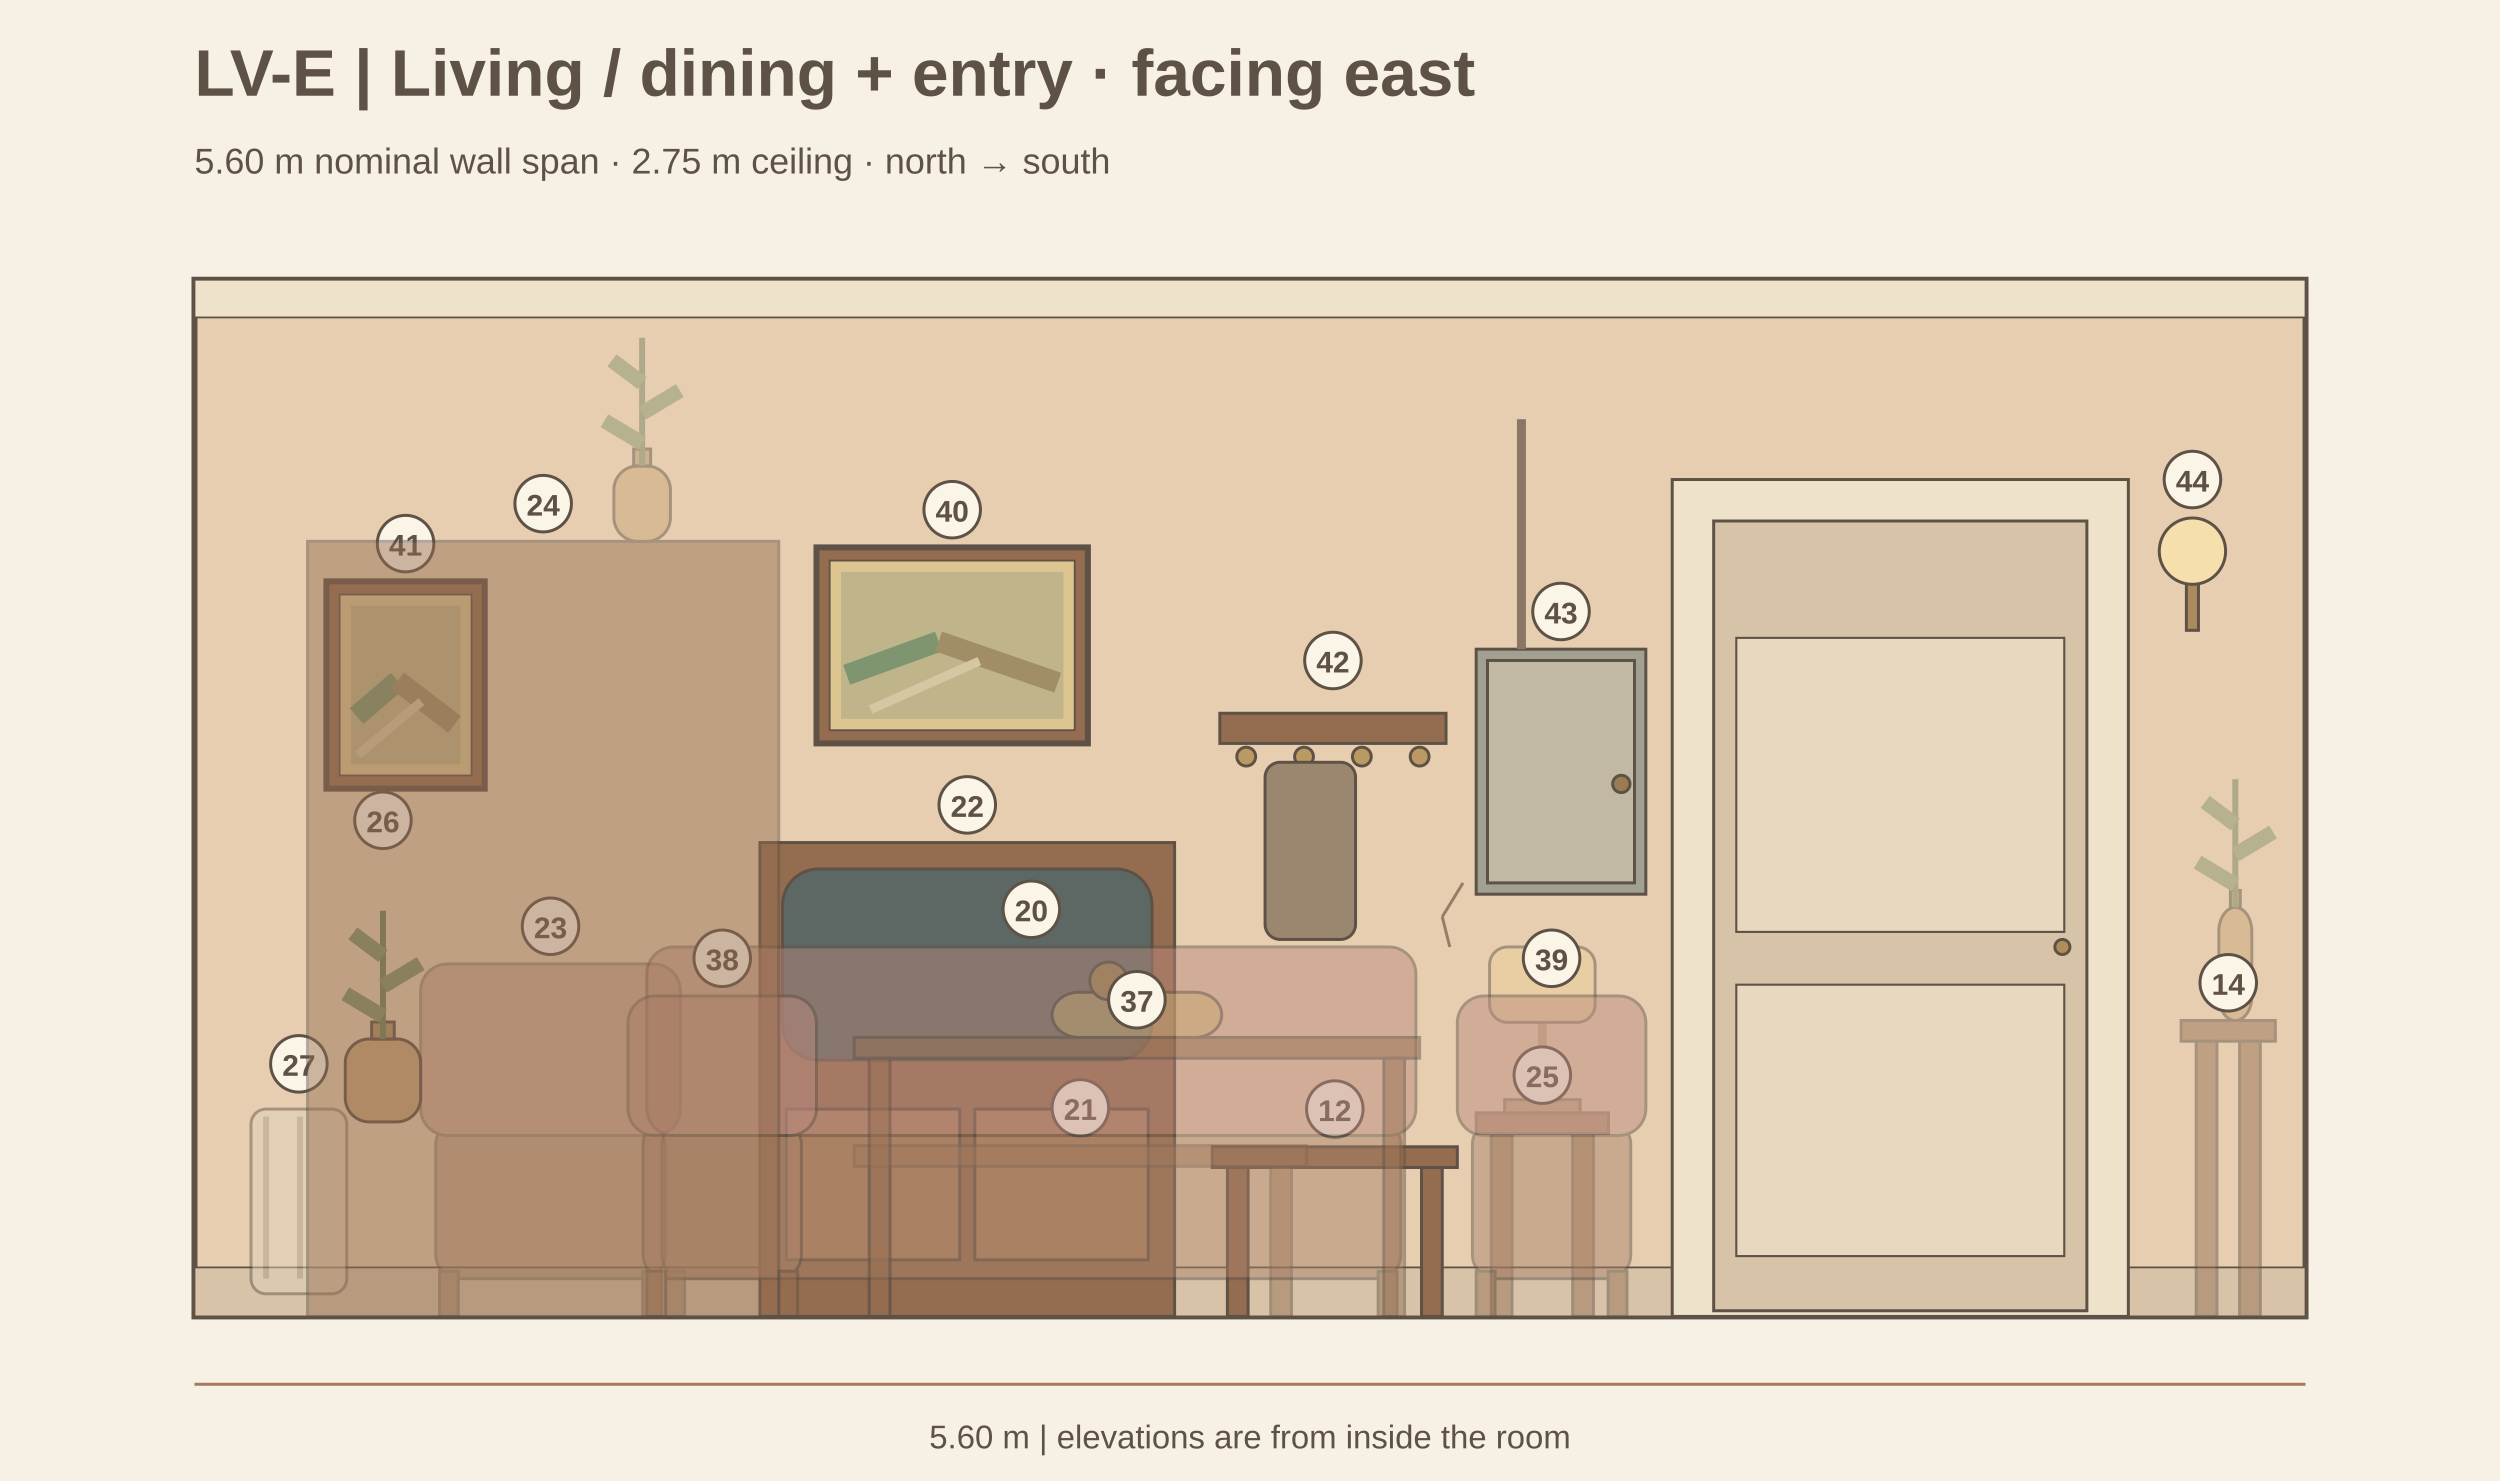
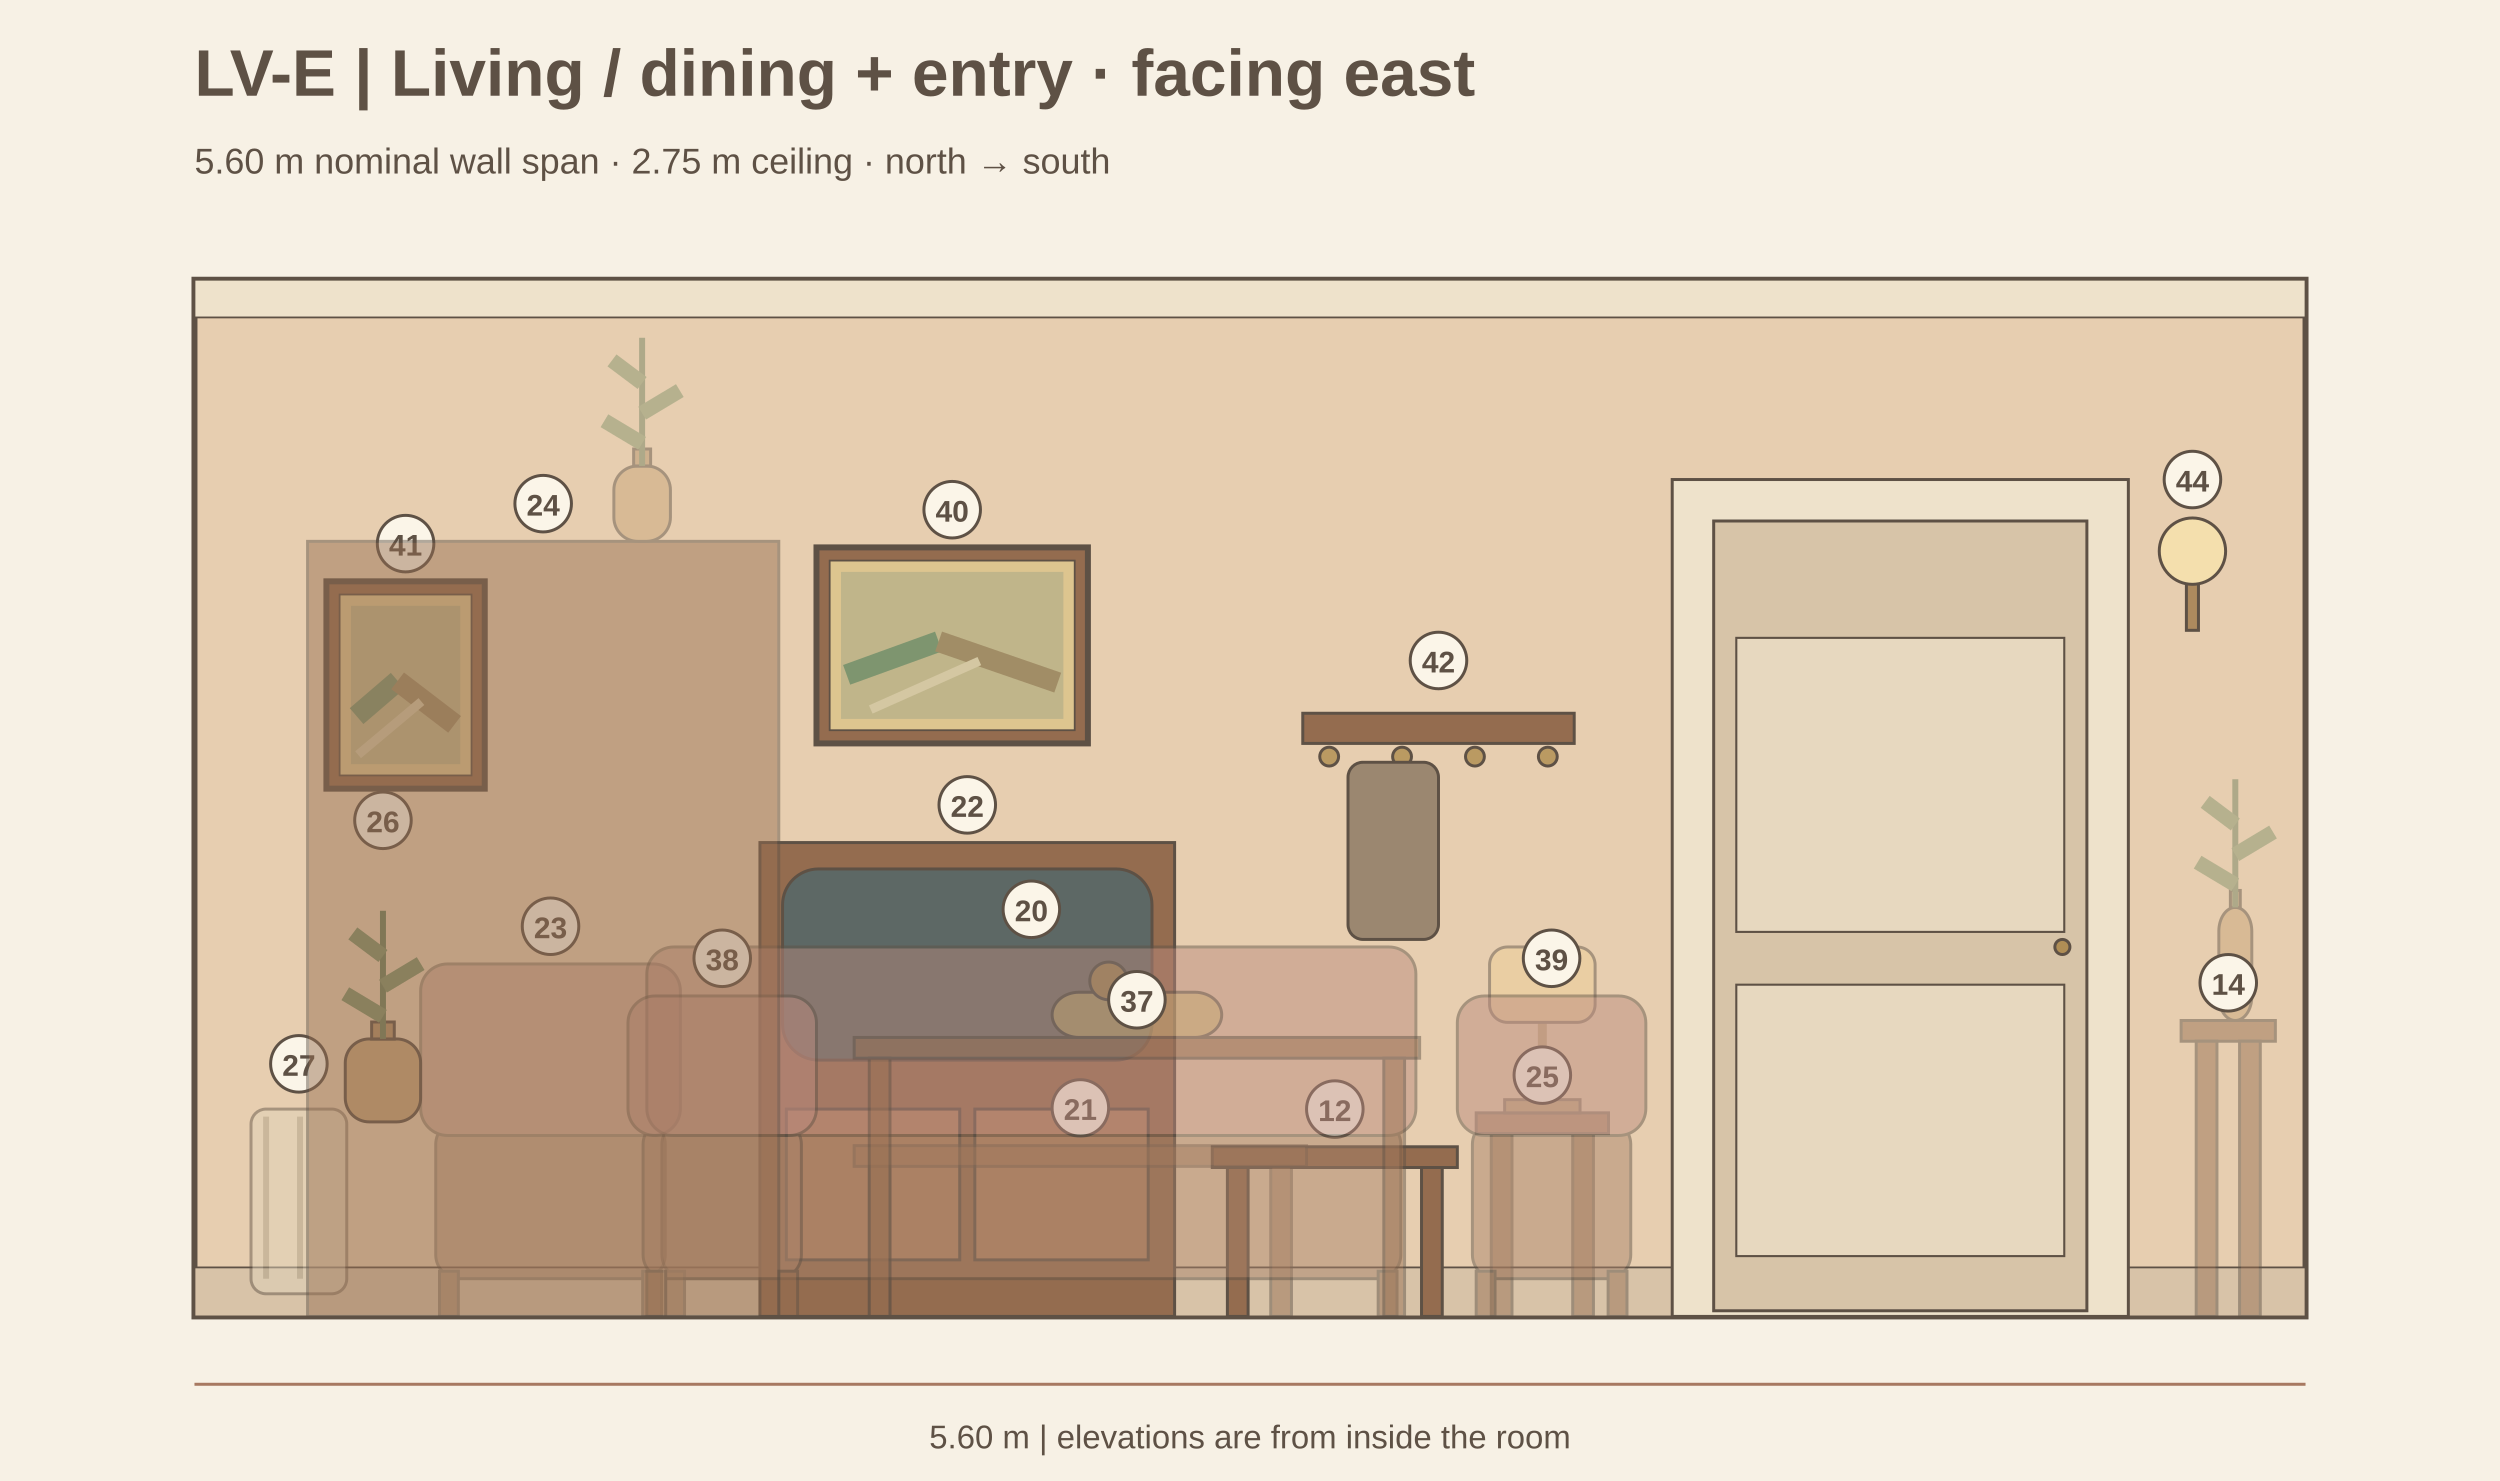
<svg xmlns="http://www.w3.org/2000/svg" viewBox="0 560 835.6 495">
  <rect x="0" y="560" width="835.6" height="560" fill="#f7f1e5" />
  <text x="65.00" y="592.00" font-family="Arial,sans-serif" font-size="22" text-anchor="start" font-weight="bold" fill="#5e5145">LV-E  |  Living / dining + entry · facing east</text>
  <text x="65.00" y="618.00" font-family="Arial,sans-serif" font-size="12" text-anchor="start" font-weight="normal" fill="#5e5145">5.60 m nominal wall span · 2.75 m ceiling · north → south</text>
  <rect x="65.00" y="653.50" width="705.60" height="346.50" fill="#e7ceb0" stroke="#5e5145" stroke-width="2" rx="0" />
  <rect x="65.00" y="983.62" width="705.60" height="16.38" fill="#d8c3a8" stroke="#5e5145" stroke-width="0.6" rx="0" />
  <rect x="65.00" y="653.50" width="705.60" height="12.60" fill="#eee2cb" stroke="#5e5145" stroke-width="0.6" rx="0" />
  <line x1="65.00" y1="1022.68" x2="770.60" y2="1022.68" stroke="#a77961" stroke-width="1" />
  <text x="417.80" y="1044.10" font-family="Arial,sans-serif" font-size="11" text-anchor="middle" font-weight="normal" fill="#5e5145">5.60 m | elevations are from inside the room</text>
  <rect x="569.00" y="730.36" width="132.30" height="269.64" fill="#b0b2a1" stroke="#5e5145" stroke-width="1" rx="0" />
  <rect x="558.92" y="720.28" width="152.46" height="279.72" fill="#eee2cb" stroke="#5e5145" stroke-width="1" rx="0" />
  <rect x="572.78" y="734.14" width="124.74" height="263.97" fill="#d7c4a8" stroke="#5e5145" stroke-width="1" rx="0" />
  <rect x="580.34" y="889.12" width="109.62" height="90.72" fill="#e7d8bf" stroke="#5e5145" stroke-width="0.7" rx="0" />
  <rect x="580.34" y="773.20" width="109.62" height="98.28" fill="#e7d8bf" stroke="#5e5145" stroke-width="0.7" rx="0" />
  <circle cx="689.33" cy="876.52" r="2.52" fill="#b08e55" stroke="#5e5145" stroke-width="1" />
-   <g>
-     <rect x="493.40" y="776.98" width="56.70" height="81.90" fill="#a2a090" stroke="#5e5145" stroke-width="1" rx="0" />
-     <rect x="497.18" y="780.76" width="49.14" height="74.34" fill="#c2b9a5" stroke="#5e5145" stroke-width="1" rx="0" />
-     <circle cx="541.91" cy="822.02" r="2.90" fill="#997c52" stroke="#5e5145" stroke-width="1" />
-     <line x1="508.52" y1="776.98" x2="508.52" y2="700.12" stroke="#897664" stroke-width="3" />
-     <line x1="488.99" y1="855.10" x2="482.06" y2="866.44" stroke="#9c7b66" stroke-width="1" />
-     <line x1="482.06" y1="866.44" x2="484.58" y2="876.52" stroke="#9c7b66" stroke-width="1" />
-   </g>
-   <circle cx="521.75" cy="764.38" r="9.45" fill="#fbf5e8" stroke="#5e5145" stroke-width="1" />
-   <text x="521.75" y="768.38" font-family="Arial,sans-serif" font-size="10" text-anchor="middle" font-weight="bold" fill="#5e5145">43</text>
  <g>
    <rect x="730.78" y="740.44" width="4.03" height="30.24" fill="#ad8a5e" stroke="#5e5145" stroke-width="1" rx="0" />
    <circle cx="732.80" cy="744.22" r="11.09" fill="#f4dfad" stroke="#5e5145" stroke-width="1" />
  </g>
  <circle cx="732.80" cy="720.28" r="9.45" fill="#fbf5e8" stroke="#5e5145" stroke-width="1" />
  <text x="732.80" y="724.28" font-family="Arial,sans-serif" font-size="10" text-anchor="middle" font-weight="bold" fill="#5e5145">44</text>
  <g>
    <rect x="272.90" y="742.96" width="90.72" height="65.52" fill="#946c4f" stroke="#5e5145" stroke-width="2" rx="0" />
    <rect x="277.31" y="747.37" width="81.90" height="56.70" fill="#ddc58f" stroke="#5e5145" stroke-width="0.6" rx="0" />
    <rect x="281.09" y="751.15" width="74.34" height="49.14" fill="#c0b58a" stroke="#5e5145" stroke-width="0" rx="0" />
    <line x1="282.98" y1="785.55" x2="313.72" y2="774.41" stroke="#7e956f" stroke-width="7" />
    <line x1="313.72" y1="774.41" x2="353.54" y2="788.17" stroke="#a18d66" stroke-width="7" />
    <line x1="291.04" y1="797.14" x2="327.33" y2="780.96" stroke="#d4c7a2" stroke-width="3" />
  </g>
  <circle cx="318.26" cy="730.36" r="9.45" fill="#fbf5e8" stroke="#5e5145" stroke-width="1" />
  <text x="318.26" y="734.36" font-family="Arial,sans-serif" font-size="10" text-anchor="middle" font-weight="bold" fill="#5e5145">40</text>
  <g>
    <rect x="109.10" y="754.30" width="52.92" height="69.30" fill="#946c4f" stroke="#5e5145" stroke-width="2" rx="0" />
    <rect x="113.51" y="758.71" width="44.10" height="60.48" fill="#ddc58f" stroke="#5e5145" stroke-width="0.6" rx="0" />
    <rect x="117.29" y="762.49" width="36.54" height="52.92" fill="#c0b58a" stroke="#5e5145" stroke-width="0" rx="0" />
    <line x1="119.18" y1="799.35" x2="132.91" y2="787.56" stroke="#7e956f" stroke-width="7" />
    <line x1="132.91" y1="787.56" x2="151.94" y2="802.12" stroke="#a18d66" stroke-width="7" />
    <line x1="119.68" y1="812.26" x2="140.85" y2="794.49" stroke="#d4c7a2" stroke-width="3" />
  </g>
  <circle cx="135.56" cy="741.70" r="9.45" fill="#fbf5e8" stroke="#5e5145" stroke-width="1" />
  <text x="135.56" y="745.70" font-family="Arial,sans-serif" font-size="10" text-anchor="middle" font-weight="bold" fill="#5e5145">41</text>
  <g>
-     <rect x="407.72" y="798.40" width="75.60" height="10.08" fill="#946c4f" stroke="#5e5145" stroke-width="1" rx="0" />
-     <circle cx="416.54" cy="812.89" r="3.15" fill="#ba9a62" stroke="#5e5145" stroke-width="1" />
-     <circle cx="435.86" cy="812.89" r="3.15" fill="#ba9a62" stroke="#5e5145" stroke-width="1" />
-     <circle cx="455.18" cy="812.89" r="3.15" fill="#ba9a62" stroke="#5e5145" stroke-width="1" />
-     <circle cx="474.50" cy="812.89" r="3.15" fill="#ba9a62" stroke="#5e5145" stroke-width="1" />
-     <rect x="422.84" y="814.78" width="30.24" height="59.22" fill="#9b8770" stroke="#5e5145" stroke-width="1" rx="5" />
+     <rect x="435.44" y="798.40" width="90.72" height="10.08" fill="#946c4f" stroke="#5e5145" stroke-width="1" rx="0" />
+     <circle cx="444.26" cy="812.89" r="3.15" fill="#ba9a62" stroke="#5e5145" stroke-width="1" />
+     <circle cx="468.62" cy="812.89" r="3.15" fill="#ba9a62" stroke="#5e5145" stroke-width="1" />
+     <circle cx="492.98" cy="812.89" r="3.15" fill="#ba9a62" stroke="#5e5145" stroke-width="1" />
+     <circle cx="517.34" cy="812.89" r="3.15" fill="#ba9a62" stroke="#5e5145" stroke-width="1" />
+     <rect x="450.56" y="814.78" width="30.24" height="59.22" fill="#9b8770" stroke="#5e5145" stroke-width="1" rx="5" />
  </g>
-   <circle cx="445.52" cy="780.76" r="9.45" fill="#fbf5e8" stroke="#5e5145" stroke-width="1" />
-   <text x="445.52" y="784.76" font-family="Arial,sans-serif" font-size="10" text-anchor="middle" font-weight="bold" fill="#5e5145">42</text>
+   <circle cx="480.80" cy="780.76" r="9.45" fill="#fbf5e8" stroke="#5e5145" stroke-width="1" />
+   <text x="480.80" y="784.76" font-family="Arial,sans-serif" font-size="10" text-anchor="middle" font-weight="bold" fill="#5e5145">42</text>
  <g>
    <rect x="254.00" y="841.62" width="138.60" height="158.38" fill="#946c4f" stroke="#5e5145" stroke-width="1" rx="0" />
    <rect x="261.56" y="850.44" width="123.48" height="63.88" fill="#5d6865" stroke="#5e5145" stroke-width="1" rx="12" />
    <rect x="262.82" y="930.70" width="57.96" height="50.40" fill="#ad8060" stroke="#5e5145" stroke-width="1" rx="0" />
    <rect x="325.82" y="930.70" width="57.96" height="50.40" fill="#ad8060" stroke="#5e5145" stroke-width="1" rx="0" />
  </g>
  <circle cx="323.30" cy="829.02" r="9.45" fill="#fbf5e8" stroke="#5e5145" stroke-width="1" />
  <text x="323.30" y="833.02" font-family="Arial,sans-serif" font-size="10" text-anchor="middle" font-weight="bold" fill="#5e5145">22</text>
  <g>
    <rect x="405.20" y="943.30" width="81.90" height="6.93" fill="#946c4f" stroke="#5e5145" stroke-width="1" rx="0" />
    <rect x="410.24" y="950.23" width="6.93" height="49.77" fill="#946c4f" stroke="#5e5145" stroke-width="1" rx="0" />
    <rect x="475.13" y="950.23" width="6.93" height="49.77" fill="#946c4f" stroke="#5e5145" stroke-width="1" rx="0" />
  </g>
  <circle cx="446.15" cy="930.70" r="9.45" fill="#fbf5e8" stroke="#5e5145" stroke-width="1" />
  <text x="446.15" y="934.70" font-family="Arial,sans-serif" font-size="10" text-anchor="middle" font-weight="bold" fill="#5e5145">12</text>
  <g>
    <rect x="115.40" y="907.26" width="25.20" height="27.72" fill="#c7a478" stroke="#5e5145" stroke-width="1" rx="8" />
    <rect x="124.22" y="901.59" width="7.56" height="5.67" fill="#b29068" stroke="#5e5145" stroke-width="1" rx="0" />
    <line x1="128.00" y1="907.26" x2="128.00" y2="864.42" stroke="#6e805d" stroke-width="2" />
    <line x1="128.00" y1="899.70" x2="115.40" y2="892.14" stroke="#809169" stroke-width="5" />
    <line x1="128.00" y1="889.62" x2="140.60" y2="882.06" stroke="#809169" stroke-width="5" />
    <line x1="128.00" y1="879.54" x2="117.92" y2="871.98" stroke="#809169" stroke-width="5" />
  </g>
  <circle cx="128.00" cy="834.18" r="9.45" fill="#fbf5e8" stroke="#5e5145" stroke-width="1" />
  <text x="128.00" y="838.18" font-family="Arial,sans-serif" font-size="10" text-anchor="middle" font-weight="bold" fill="#5e5145">26</text>
  <g opacity=".47">
    <rect x="145.64" y="934.48" width="76.73" height="52.92" fill="#a78168" stroke="#5e5145" stroke-width="1" rx="8" />
    <rect x="140.60" y="882.19" width="86.81" height="57.33" fill="#b9897c" stroke="#5e5145" stroke-width="1" rx="9" />
    <rect x="146.90" y="984.88" width="6.30" height="15.12" fill="#946c4f" stroke="#5e5145" stroke-width="1" rx="0" />
    <rect x="214.81" y="984.88" width="6.30" height="15.12" fill="#946c4f" stroke="#5e5145" stroke-width="1" rx="0" />
  </g>
  <circle cx="184.01" cy="869.59" r="9.45" fill="#fbf5e8" stroke="#5e5145" stroke-width="1" />
  <text x="184.01" y="873.59" font-family="Arial,sans-serif" font-size="10" text-anchor="middle" font-weight="bold" fill="#5e5145">23</text>
  <g opacity=".47">
    <rect x="285.50" y="942.92" width="151.20" height="6.93" fill="#946c4f" stroke="#5e5145" stroke-width="1" rx="0" />
    <rect x="290.54" y="949.85" width="6.93" height="50.15" fill="#946c4f" stroke="#5e5145" stroke-width="1" rx="0" />
    <rect x="424.73" y="949.85" width="6.93" height="50.15" fill="#946c4f" stroke="#5e5145" stroke-width="1" rx="0" />
  </g>
  <circle cx="361.10" cy="930.32" r="9.45" fill="#fbf5e8" stroke="#5e5145" stroke-width="1" />
  <text x="361.10" y="934.32" font-family="Arial,sans-serif" font-size="10" text-anchor="middle" font-weight="bold" fill="#5e5145">21</text>
  <g opacity=".47">
    <rect x="221.24" y="934.48" width="246.96" height="52.92" fill="#a78168" stroke="#5e5145" stroke-width="1" rx="8" />
    <rect x="216.20" y="876.52" width="257.04" height="63.00" fill="#b9897c" stroke="#5e5145" stroke-width="1" rx="9" />
    <rect x="222.50" y="984.88" width="6.30" height="15.12" fill="#946c4f" stroke="#5e5145" stroke-width="1" rx="0" />
    <rect x="460.64" y="984.88" width="6.30" height="15.12" fill="#946c4f" stroke="#5e5145" stroke-width="1" rx="0" />
  </g>
  <circle cx="344.72" cy="863.92" r="9.45" fill="#fbf5e8" stroke="#5e5145" stroke-width="1" />
  <text x="344.72" y="867.92" font-family="Arial,sans-serif" font-size="10" text-anchor="middle" font-weight="bold" fill="#5e5145">20</text>
  <g opacity=".47">
    <rect x="729.02" y="901.09" width="31.50" height="6.93" fill="#946c4f" stroke="#5e5145" stroke-width="1" rx="0" />
    <rect x="734.06" y="908.02" width="6.93" height="91.98" fill="#946c4f" stroke="#5e5145" stroke-width="1" rx="0" />
    <rect x="748.55" y="908.02" width="6.93" height="91.98" fill="#946c4f" stroke="#5e5145" stroke-width="1" rx="0" />
    <rect x="741.62" y="863.29" width="11.02" height="37.80" fill="#c7a478" stroke="#5e5145" stroke-width="1" rx="8" />
    <rect x="745.48" y="857.62" width="3.31" height="5.67" fill="#b29068" stroke="#5e5145" stroke-width="1" rx="0" />
    <line x1="747.13" y1="863.29" x2="747.13" y2="820.45" stroke="#6e805d" stroke-width="2" />
    <line x1="747.13" y1="855.73" x2="734.53" y2="848.17" stroke="#809169" stroke-width="5" />
    <line x1="747.13" y1="845.65" x2="759.73" y2="838.09" stroke="#809169" stroke-width="5" />
    <line x1="747.13" y1="835.57" x2="737.05" y2="828.01" stroke="#809169" stroke-width="5" />
  </g>
  <circle cx="744.77" cy="888.49" r="9.45" fill="#fbf5e8" stroke="#5e5145" stroke-width="1" />
  <text x="744.77" y="892.49" font-family="Arial,sans-serif" font-size="10" text-anchor="middle" font-weight="bold" fill="#5e5145">14</text>
  <g opacity=".47">
    <rect x="83.90" y="930.70" width="32.00" height="61.74" fill="#e0d3b8" stroke="#5e5145" stroke-width="1" rx="5" />
    <line x1="88.94" y1="987.40" x2="88.94" y2="933.22" stroke="#aa9d84" stroke-width="2" />
    <line x1="100.28" y1="987.40" x2="100.28" y2="933.22" stroke="#aa9d84" stroke-width="2" />
  </g>
  <circle cx="99.90" cy="915.58" r="9.45" fill="#fbf5e8" stroke="#5e5145" stroke-width="1" />
  <text x="99.90" y="919.58" font-family="Arial,sans-serif" font-size="10" text-anchor="middle" font-weight="bold" fill="#5e5145">27</text>
  <g opacity=".47">
    <rect x="493.40" y="931.96" width="44.23" height="6.93" fill="#946c4f" stroke="#5e5145" stroke-width="1" rx="0" />
    <rect x="498.44" y="938.89" width="6.93" height="61.11" fill="#946c4f" stroke="#5e5145" stroke-width="1" rx="0" />
    <rect x="525.66" y="938.89" width="6.93" height="61.11" fill="#946c4f" stroke="#5e5145" stroke-width="1" rx="0" />
    <rect x="502.91" y="927.55" width="25.20" height="4.41" fill="#a98c60" stroke="#5e5145" stroke-width="1" rx="0" />
    <line x1="515.51" y1="927.55" x2="515.51" y2="900.46" stroke="#a98c60" stroke-width="3" />
    <rect x="497.87" y="876.52" width="35.28" height="25.20" fill="#edcf94" stroke="#5e5145" stroke-width="1" rx="6" />
  </g>
  <circle cx="515.51" cy="919.36" r="9.45" fill="#fbf5e8" stroke="#5e5145" stroke-width="1" />
  <text x="515.51" y="923.36" font-family="Arial,sans-serif" font-size="10" text-anchor="middle" font-weight="bold" fill="#5e5145">25</text>
  <g opacity=".47">
    <rect x="285.50" y="906.76" width="189.00" height="6.93" fill="#946c4f" stroke="#5e5145" stroke-width="1" rx="0" />
    <rect x="290.54" y="913.69" width="6.93" height="86.31" fill="#946c4f" stroke="#5e5145" stroke-width="1" rx="0" />
    <rect x="462.53" y="913.69" width="6.93" height="86.31" fill="#946c4f" stroke="#5e5145" stroke-width="1" rx="0" />
    <rect x="351.65" y="891.64" width="56.70" height="15.12" fill="#c4a56f" stroke="#5e5145" stroke-width="1" rx="9" />
    <circle cx="370.55" cy="887.86" r="6.30" fill="#bc8e56" stroke="#5e5145" stroke-width="1" />
  </g>
  <circle cx="380.00" cy="894.16" r="9.45" fill="#fbf5e8" stroke="#5e5145" stroke-width="1" />
  <text x="380.00" y="898.16" font-family="Arial,sans-serif" font-size="10" text-anchor="middle" font-weight="bold" fill="#5e5145">37</text>
  <g opacity=".47">
    <rect x="214.94" y="934.48" width="52.92" height="52.92" fill="#a78168" stroke="#5e5145" stroke-width="1" rx="8" />
    <rect x="209.90" y="892.90" width="63.00" height="46.62" fill="#b9897c" stroke="#5e5145" stroke-width="1" rx="9" />
    <rect x="216.20" y="984.88" width="6.30" height="15.12" fill="#946c4f" stroke="#5e5145" stroke-width="1" rx="0" />
    <rect x="260.30" y="984.88" width="6.30" height="15.12" fill="#946c4f" stroke="#5e5145" stroke-width="1" rx="0" />
  </g>
  <circle cx="241.40" cy="880.30" r="9.45" fill="#fbf5e8" stroke="#5e5145" stroke-width="1" />
  <text x="241.40" y="884.30" font-family="Arial,sans-serif" font-size="10" text-anchor="middle" font-weight="bold" fill="#5e5145">38</text>
  <g opacity=".47">
    <rect x="492.14" y="934.48" width="52.92" height="52.92" fill="#a78168" stroke="#5e5145" stroke-width="1" rx="8" />
    <rect x="487.10" y="892.90" width="63.00" height="46.62" fill="#b9897c" stroke="#5e5145" stroke-width="1" rx="9" />
    <rect x="493.40" y="984.88" width="6.30" height="15.12" fill="#946c4f" stroke="#5e5145" stroke-width="1" rx="0" />
    <rect x="537.50" y="984.88" width="6.30" height="15.12" fill="#946c4f" stroke="#5e5145" stroke-width="1" rx="0" />
  </g>
  <circle cx="518.60" cy="880.30" r="9.45" fill="#fbf5e8" stroke="#5e5145" stroke-width="1" />
  <text x="518.60" y="884.30" font-family="Arial,sans-serif" font-size="10" text-anchor="middle" font-weight="bold" fill="#5e5145">39</text>
  <g opacity=".47">
    <rect x="102.80" y="740.94" width="157.50" height="259.06" fill="#946c4f" stroke="#5e5145" stroke-width="1" rx="0" />
    <rect x="205.18" y="715.74" width="18.90" height="25.20" fill="#c7a478" stroke="#5e5145" stroke-width="1" rx="8" />
    <rect x="211.79" y="710.07" width="5.67" height="5.67" fill="#b29068" stroke="#5e5145" stroke-width="1" rx="0" />
    <line x1="214.62" y1="715.74" x2="214.62" y2="672.90" stroke="#6e805d" stroke-width="2" />
    <line x1="214.62" y1="708.18" x2="202.02" y2="700.62" stroke="#809169" stroke-width="5" />
    <line x1="214.62" y1="698.10" x2="227.23" y2="690.54" stroke="#809169" stroke-width="5" />
    <line x1="214.62" y1="688.02" x2="204.54" y2="680.46" stroke="#809169" stroke-width="5" />
  </g>
  <circle cx="181.55" cy="728.34" r="9.45" fill="#fbf5e8" stroke="#5e5145" stroke-width="1" />
  <text x="181.55" y="732.34" font-family="Arial,sans-serif" font-size="10" text-anchor="middle" font-weight="bold" fill="#5e5145">24</text>
  <text x="1060.00" y="658.00" font-family="Arial,sans-serif" font-size="12" text-anchor="start" font-weight="bold" fill="#5e5145">ITEMS / STATES</text>
  <text x="1060.00" y="681.00" font-family="Arial,sans-serif" font-size="10" text-anchor="start" font-weight="normal" fill="#5e5145">Entry / outward: 1.05 rough / 0.99 clear target;</text>
  <text x="1060.00" y="695.00" font-family="Arial,sans-serif" font-size="10" text-anchor="start" font-weight="normal" fill="#5e5145">head 2.14. Wider frame/leaf variant.</text>
-   <text x="1060.00" y="709.00" font-family="Arial,sans-serif" font-size="10" text-anchor="start" font-weight="normal" fill="#5e5145">43. Entry fusebox / Wyatt — LV-FUSE-01 · hinged</text>
-   <text x="1060.00" y="723.00" font-family="Arial,sans-serif" font-size="10" text-anchor="start" font-weight="normal" fill="#5e5145">cover; repair damage hidden</text>
-   <text x="1060.00" y="737.00" font-family="Arial,sans-serif" font-size="10" text-anchor="start" font-weight="normal" fill="#5e5145">   + LV-FUSE-DAMAGE-01</text>
-   <text x="1060.00" y="751.00" font-family="Arial,sans-serif" font-size="10" text-anchor="start" font-weight="normal" fill="#5e5145">44. Entry sconce — HA-SCONCE-01 · light</text>
-   <text x="1060.00" y="765.00" font-family="Arial,sans-serif" font-size="10" text-anchor="start" font-weight="normal" fill="#5e5145">40. Landscape over TV — LV-ART-04</text>
-   <text x="1060.00" y="779.00" font-family="Arial,sans-serif" font-size="10" text-anchor="start" font-weight="normal" fill="#5e5145">41. Small portrait — HA-ART-02</text>
-   <text x="1060.00" y="793.00" font-family="Arial,sans-serif" font-size="10" text-anchor="start" font-weight="normal" fill="#5e5145">42. Coat hooks over bench — HA-HOOKS-01</text>
-   <text x="1060.00" y="807.00" font-family="Arial,sans-serif" font-size="10" text-anchor="start" font-weight="normal" fill="#5e5145">   + HA-COAT-01</text>
-   <text x="1060.00" y="821.00" font-family="Arial,sans-serif" font-size="10" text-anchor="start" font-weight="normal" fill="#5e5145">22. TV / console — LV-TV-01 · screen on/off;</text>
-   <text x="1060.00" y="835.00" font-family="Arial,sans-serif" font-size="10" text-anchor="start" font-weight="normal" fill="#5e5145">doors</text>
-   <text x="1060.00" y="849.00" font-family="Arial,sans-serif" font-size="10" text-anchor="start" font-weight="normal" fill="#5e5145">12. Entry bench — HA-BENCH-01</text>
-   <text x="1060.00" y="863.00" font-family="Arial,sans-serif" font-size="10" text-anchor="start" font-weight="normal" fill="#5e5145">   + HA-SHOES-01</text>
-   <text x="1060.00" y="877.00" font-family="Arial,sans-serif" font-size="10" text-anchor="start" font-weight="normal" fill="#5e5145">26. Plant — LV-PLANT-01</text>
-   <text x="1060.00" y="891.00" font-family="Arial,sans-serif" font-size="10" text-anchor="start" font-weight="normal" fill="#5e5145">   + LV-PLANT-STAND-01</text>
-   <text x="1060.00" y="905.00" font-family="Arial,sans-serif" font-size="10" text-anchor="start" font-weight="normal" fill="#5e5145">23. Armchair [projection] — LV-CHAIR-01</text>
-   <text x="1060.00" y="919.00" font-family="Arial,sans-serif" font-size="10" text-anchor="start" font-weight="normal" fill="#5e5145">21. Coffee table [projection] — LV-COFFEE-01</text>
-   <text x="1060.00" y="933.00" font-family="Arial,sans-serif" font-size="10" text-anchor="start" font-weight="normal" fill="#5e5145">   + books, KI-MUG-01</text>
-   <text x="1060.00" y="947.00" font-family="Arial,sans-serif" font-size="10" text-anchor="start" font-weight="normal" fill="#5e5145">20. Sofa [projection] — LV-SOFA-01</text>
-   <text x="1060.00" y="961.00" font-family="Arial,sans-serif" font-size="10" text-anchor="start" font-weight="normal" fill="#5e5145">   + cushions, floral throw</text>
-   <text x="1060.00" y="975.00" font-family="Arial,sans-serif" font-size="10" text-anchor="start" font-weight="normal" fill="#5e5145">14. Hall side console [projection] — HA-</text>
-   <text x="1060.00" y="989.00" font-family="Arial,sans-serif" font-size="10" text-anchor="start" font-weight="normal" fill="#5e5145">CONSOLE-01</text>
-   <text x="1060.00" y="1003.00" font-family="Arial,sans-serif" font-size="10" text-anchor="start" font-weight="normal" fill="#5e5145">   + HA-VASE-01, HA-FLOWERS-01</text>
-   <text x="1060.00" y="1017.00" font-family="Arial,sans-serif" font-size="10" text-anchor="start" font-weight="normal" fill="#5e5145">27. Radiator [projection] — LV-RADIATOR-01</text>
-   <text x="1060.00" y="1031.00" font-family="Arial,sans-serif" font-size="10" text-anchor="start" font-weight="normal" fill="#5e5145">25. Side table [projection] — LV-SIDE-TABLE-01</text>
-   <text x="1060.00" y="1045.00" font-family="Arial,sans-serif" font-size="10" text-anchor="start" font-weight="normal" fill="#5e5145">   + LV-TABLE-LAMP-01</text>
-   <text x="1060.00" y="1059.00" font-family="Arial,sans-serif" font-size="10" text-anchor="start" font-weight="normal" fill="#5e5145">37. Dining table [projection] — KI-TABLE-01</text>
-   <text x="1060.00" y="1073.00" font-family="Arial,sans-serif" font-size="10" text-anchor="start" font-weight="normal" fill="#5e5145">   + KI-BOWL-01</text>
-   <text x="1060.00" y="1087.00" font-family="Arial,sans-serif" font-size="10" text-anchor="start" font-weight="normal" fill="#5e5145">38. Dining chair [projection] — KI-CHAIR-01</text>
-   <text x="1060.00" y="1101.00" font-family="Arial,sans-serif" font-size="10" text-anchor="start" font-weight="normal" fill="#5e5145">39. Dining chair [projection] — KI-CHAIR-01</text>
-   <text x="1060.00" y="1115.00" font-family="Arial,sans-serif" font-size="10" text-anchor="start" font-weight="normal" fill="#5e5145">24. Bookcase [projection] — LV-BOOK-01</text>
-   <text x="1060.00" y="1129.00" font-family="Arial,sans-serif" font-size="10" text-anchor="start" font-weight="normal" fill="#5e5145">   + shelf books, plant, tin</text>
-   <text x="65.00" y="1065.00" font-family="Arial,sans-serif" font-size="11" text-anchor="start" font-weight="normal" fill="#5e5145">TV at y=1.50–2.60; bench y=2.70–3.35; fusebox y=3.40–3.85. Entry is farther south. Keep repair damage and conduit clear of casing.</text>
+   <text x="1060.00" y="709.00" font-family="Arial,sans-serif" font-size="10" text-anchor="start" font-weight="normal" fill="#5e5145">44. Entry sconce — HA-SCONCE-01 · light</text>
+   <text x="1060.00" y="723.00" font-family="Arial,sans-serif" font-size="10" text-anchor="start" font-weight="normal" fill="#5e5145">40. Landscape over TV — LV-ART-04</text>
+   <text x="1060.00" y="737.00" font-family="Arial,sans-serif" font-size="10" text-anchor="start" font-weight="normal" fill="#5e5145">41. Small portrait — HA-ART-02</text>
+   <text x="1060.00" y="751.00" font-family="Arial,sans-serif" font-size="10" text-anchor="start" font-weight="normal" fill="#5e5145">42. Coat hooks over bench — HA-HOOKS-01</text>
+   <text x="1060.00" y="765.00" font-family="Arial,sans-serif" font-size="10" text-anchor="start" font-weight="normal" fill="#5e5145">   + HA-COAT-01</text>
+   <text x="1060.00" y="779.00" font-family="Arial,sans-serif" font-size="10" text-anchor="start" font-weight="normal" fill="#5e5145">22. TV / console — LV-TV-01 · screen on/off;</text>
+   <text x="1060.00" y="793.00" font-family="Arial,sans-serif" font-size="10" text-anchor="start" font-weight="normal" fill="#5e5145">doors</text>
+   <text x="1060.00" y="807.00" font-family="Arial,sans-serif" font-size="10" text-anchor="start" font-weight="normal" fill="#5e5145">12. Entry bench — HA-BENCH-01</text>
+   <text x="1060.00" y="821.00" font-family="Arial,sans-serif" font-size="10" text-anchor="start" font-weight="normal" fill="#5e5145">   + HA-SHOES-01</text>
+   <text x="1060.00" y="835.00" font-family="Arial,sans-serif" font-size="10" text-anchor="start" font-weight="normal" fill="#5e5145">26. Plant — LV-PLANT-01</text>
+   <text x="1060.00" y="849.00" font-family="Arial,sans-serif" font-size="10" text-anchor="start" font-weight="normal" fill="#5e5145">   + LV-PLANT-STAND-01</text>
+   <text x="1060.00" y="863.00" font-family="Arial,sans-serif" font-size="10" text-anchor="start" font-weight="normal" fill="#5e5145">23. Armchair [projection] — LV-CHAIR-01</text>
+   <text x="1060.00" y="877.00" font-family="Arial,sans-serif" font-size="10" text-anchor="start" font-weight="normal" fill="#5e5145">21. Coffee table [projection] — LV-COFFEE-01</text>
+   <text x="1060.00" y="891.00" font-family="Arial,sans-serif" font-size="10" text-anchor="start" font-weight="normal" fill="#5e5145">   + books, KI-MUG-01</text>
+   <text x="1060.00" y="905.00" font-family="Arial,sans-serif" font-size="10" text-anchor="start" font-weight="normal" fill="#5e5145">20. Sofa [projection] — LV-SOFA-01</text>
+   <text x="1060.00" y="919.00" font-family="Arial,sans-serif" font-size="10" text-anchor="start" font-weight="normal" fill="#5e5145">   + cushions, floral throw</text>
+   <text x="1060.00" y="933.00" font-family="Arial,sans-serif" font-size="10" text-anchor="start" font-weight="normal" fill="#5e5145">14. Hall side console [projection] — HA-</text>
+   <text x="1060.00" y="947.00" font-family="Arial,sans-serif" font-size="10" text-anchor="start" font-weight="normal" fill="#5e5145">CONSOLE-01</text>
+   <text x="1060.00" y="961.00" font-family="Arial,sans-serif" font-size="10" text-anchor="start" font-weight="normal" fill="#5e5145">   + HA-VASE-01, HA-FLOWERS-01</text>
+   <text x="1060.00" y="975.00" font-family="Arial,sans-serif" font-size="10" text-anchor="start" font-weight="normal" fill="#5e5145">27. Radiator [projection] — LV-RADIATOR-01</text>
+   <text x="1060.00" y="989.00" font-family="Arial,sans-serif" font-size="10" text-anchor="start" font-weight="normal" fill="#5e5145">25. Side table [projection] — LV-SIDE-TABLE-01</text>
+   <text x="1060.00" y="1003.00" font-family="Arial,sans-serif" font-size="10" text-anchor="start" font-weight="normal" fill="#5e5145">   + LV-TABLE-LAMP-01</text>
+   <text x="1060.00" y="1017.00" font-family="Arial,sans-serif" font-size="10" text-anchor="start" font-weight="normal" fill="#5e5145">37. Dining table [projection] — KI-TABLE-01</text>
+   <text x="1060.00" y="1031.00" font-family="Arial,sans-serif" font-size="10" text-anchor="start" font-weight="normal" fill="#5e5145">   + KI-BOWL-01</text>
+   <text x="1060.00" y="1045.00" font-family="Arial,sans-serif" font-size="10" text-anchor="start" font-weight="normal" fill="#5e5145">38. Dining chair [projection] — KI-CHAIR-01</text>
+   <text x="1060.00" y="1059.00" font-family="Arial,sans-serif" font-size="10" text-anchor="start" font-weight="normal" fill="#5e5145">39. Dining chair [projection] — KI-CHAIR-01</text>
+   <text x="1060.00" y="1073.00" font-family="Arial,sans-serif" font-size="10" text-anchor="start" font-weight="normal" fill="#5e5145">24. Bookcase [projection] — LV-BOOK-01</text>
+   <text x="1060.00" y="1087.00" font-family="Arial,sans-serif" font-size="10" text-anchor="start" font-weight="normal" fill="#5e5145">   + shelf books, plant, tin</text>
+   <text x="65.00" y="1065.00" font-family="Arial,sans-serif" font-size="11" text-anchor="start" font-weight="normal" fill="#5e5145">TV and existing pictures retained. Coat rack shifts right/south to center y3.30, actual0.72 m rail y2.94..3.66. Former fusebox area is clear;</text>
+   <text x="65.00" y="1081.00" font-family="Arial,sans-serif" font-size="11" text-anchor="start" font-weight="normal" fill="#5e5145">entry casing remains untouched.</text>
</svg>
